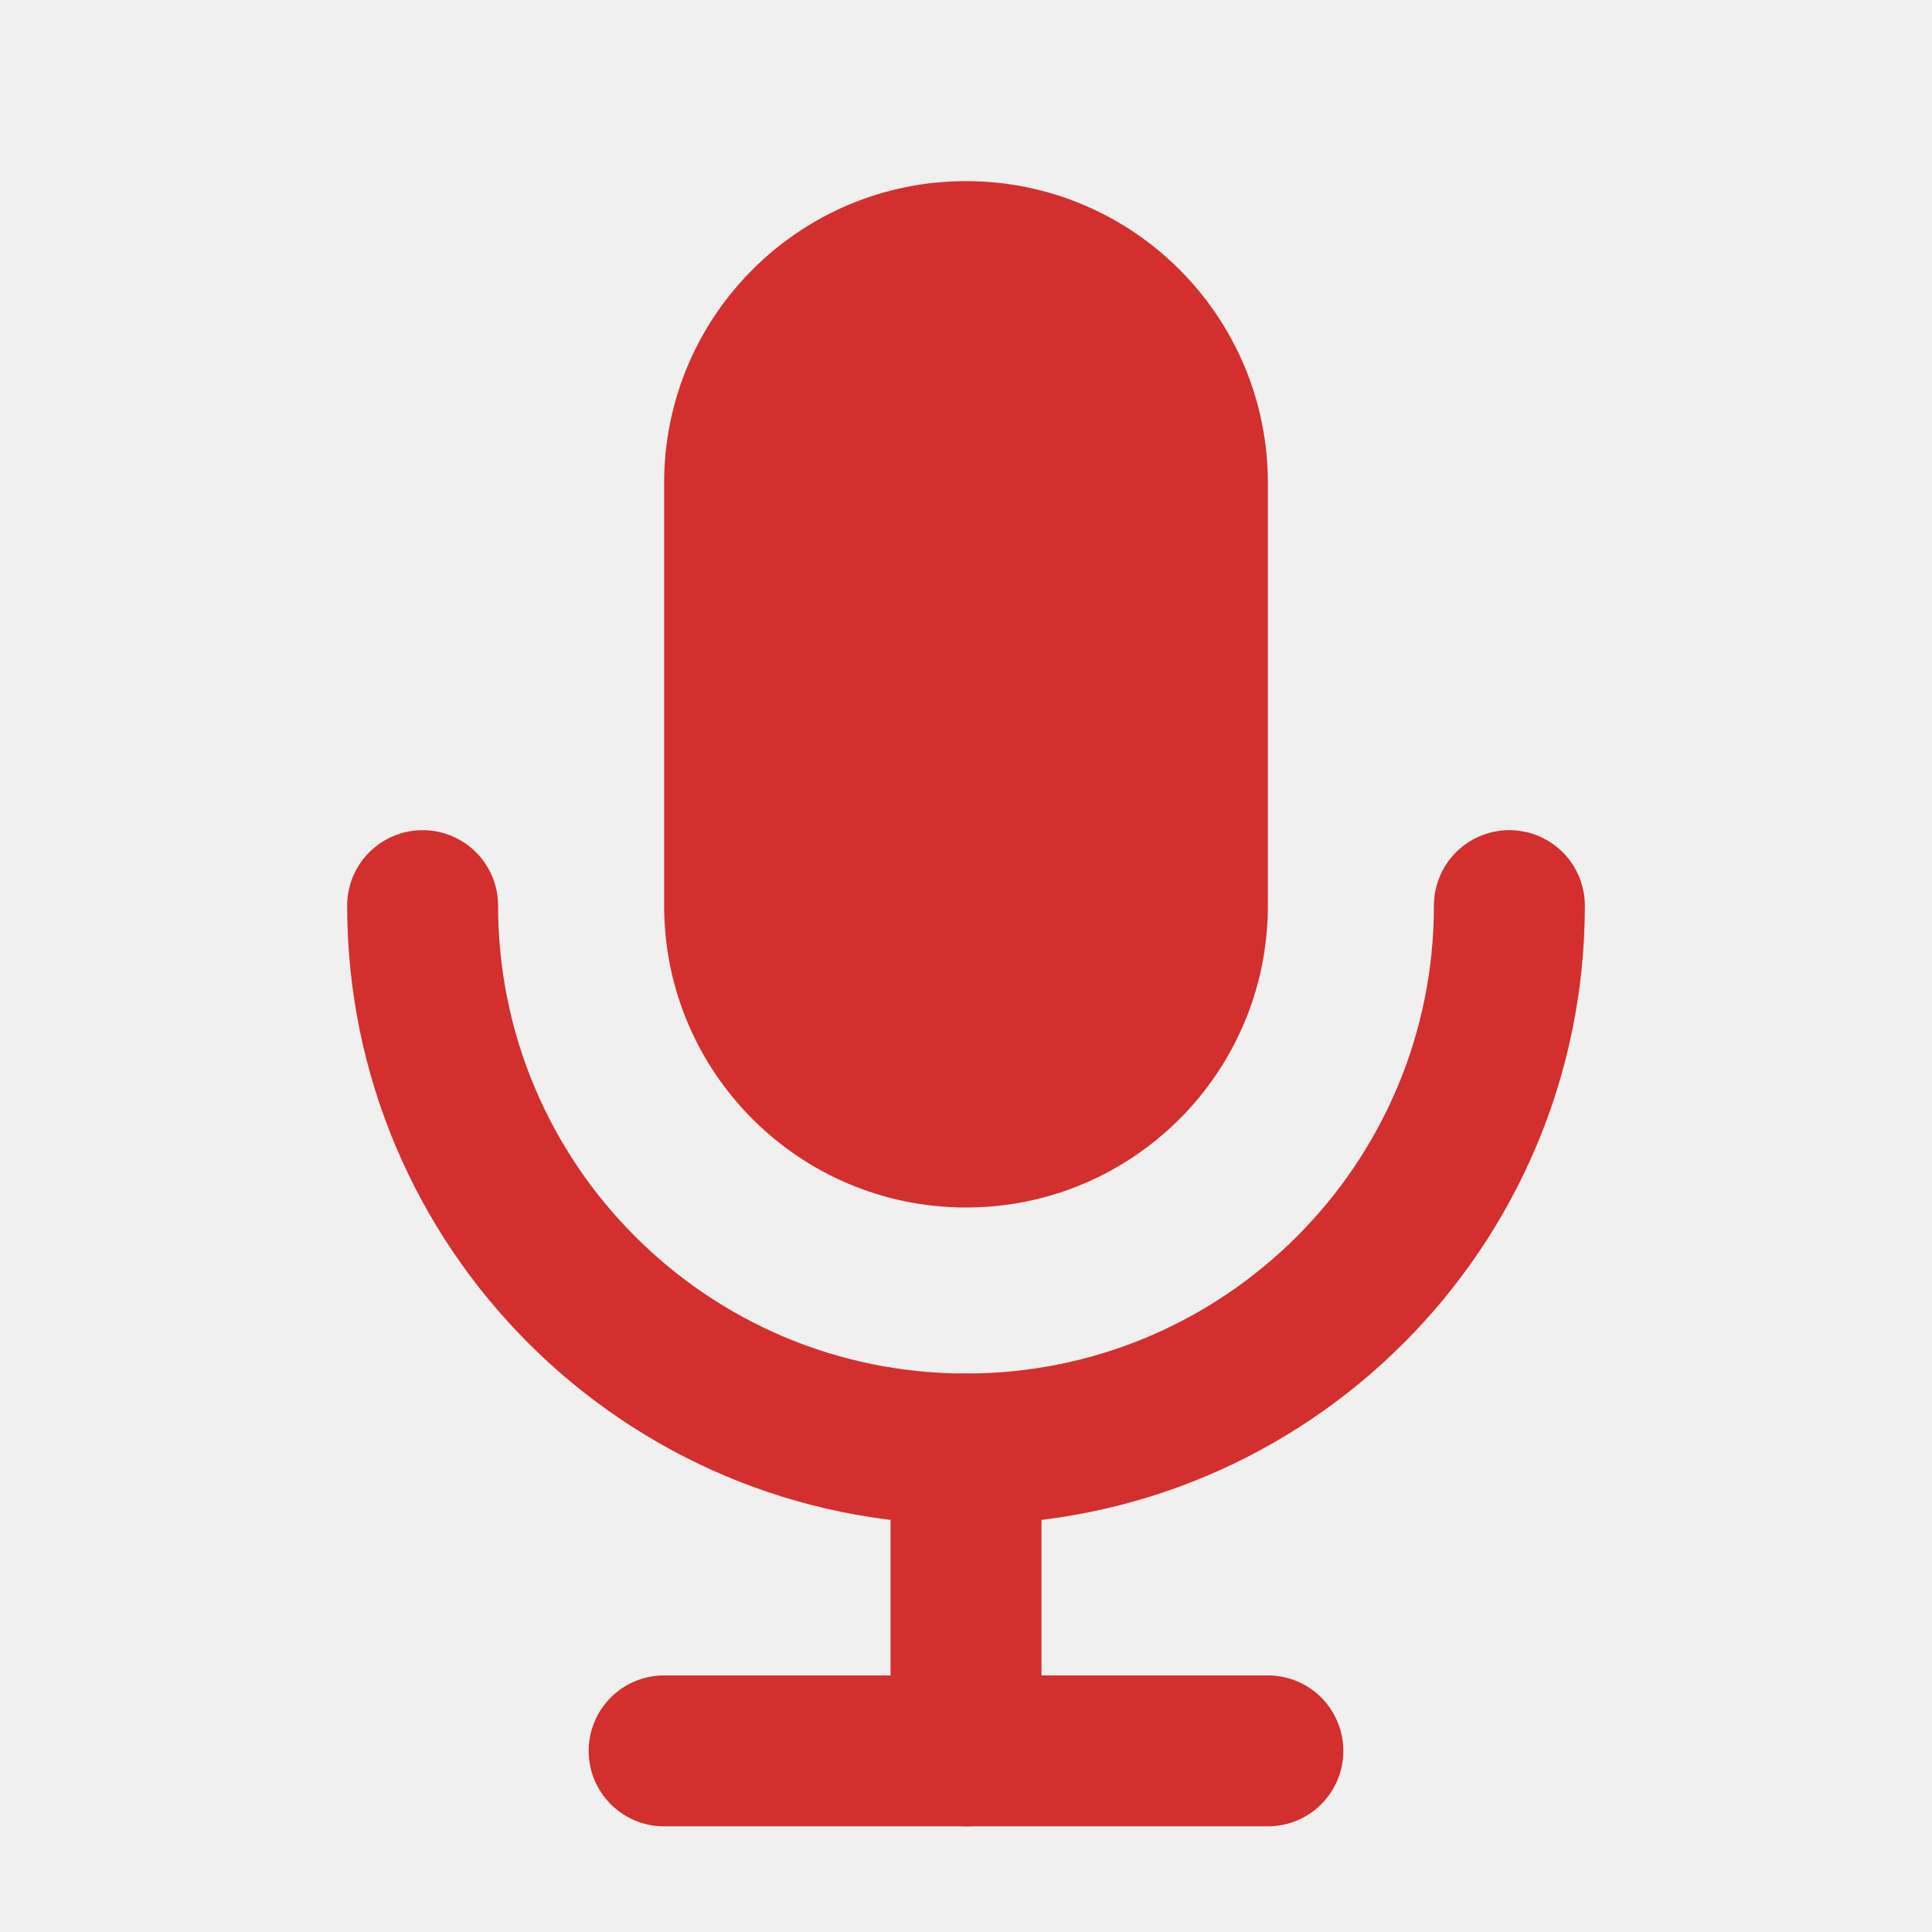
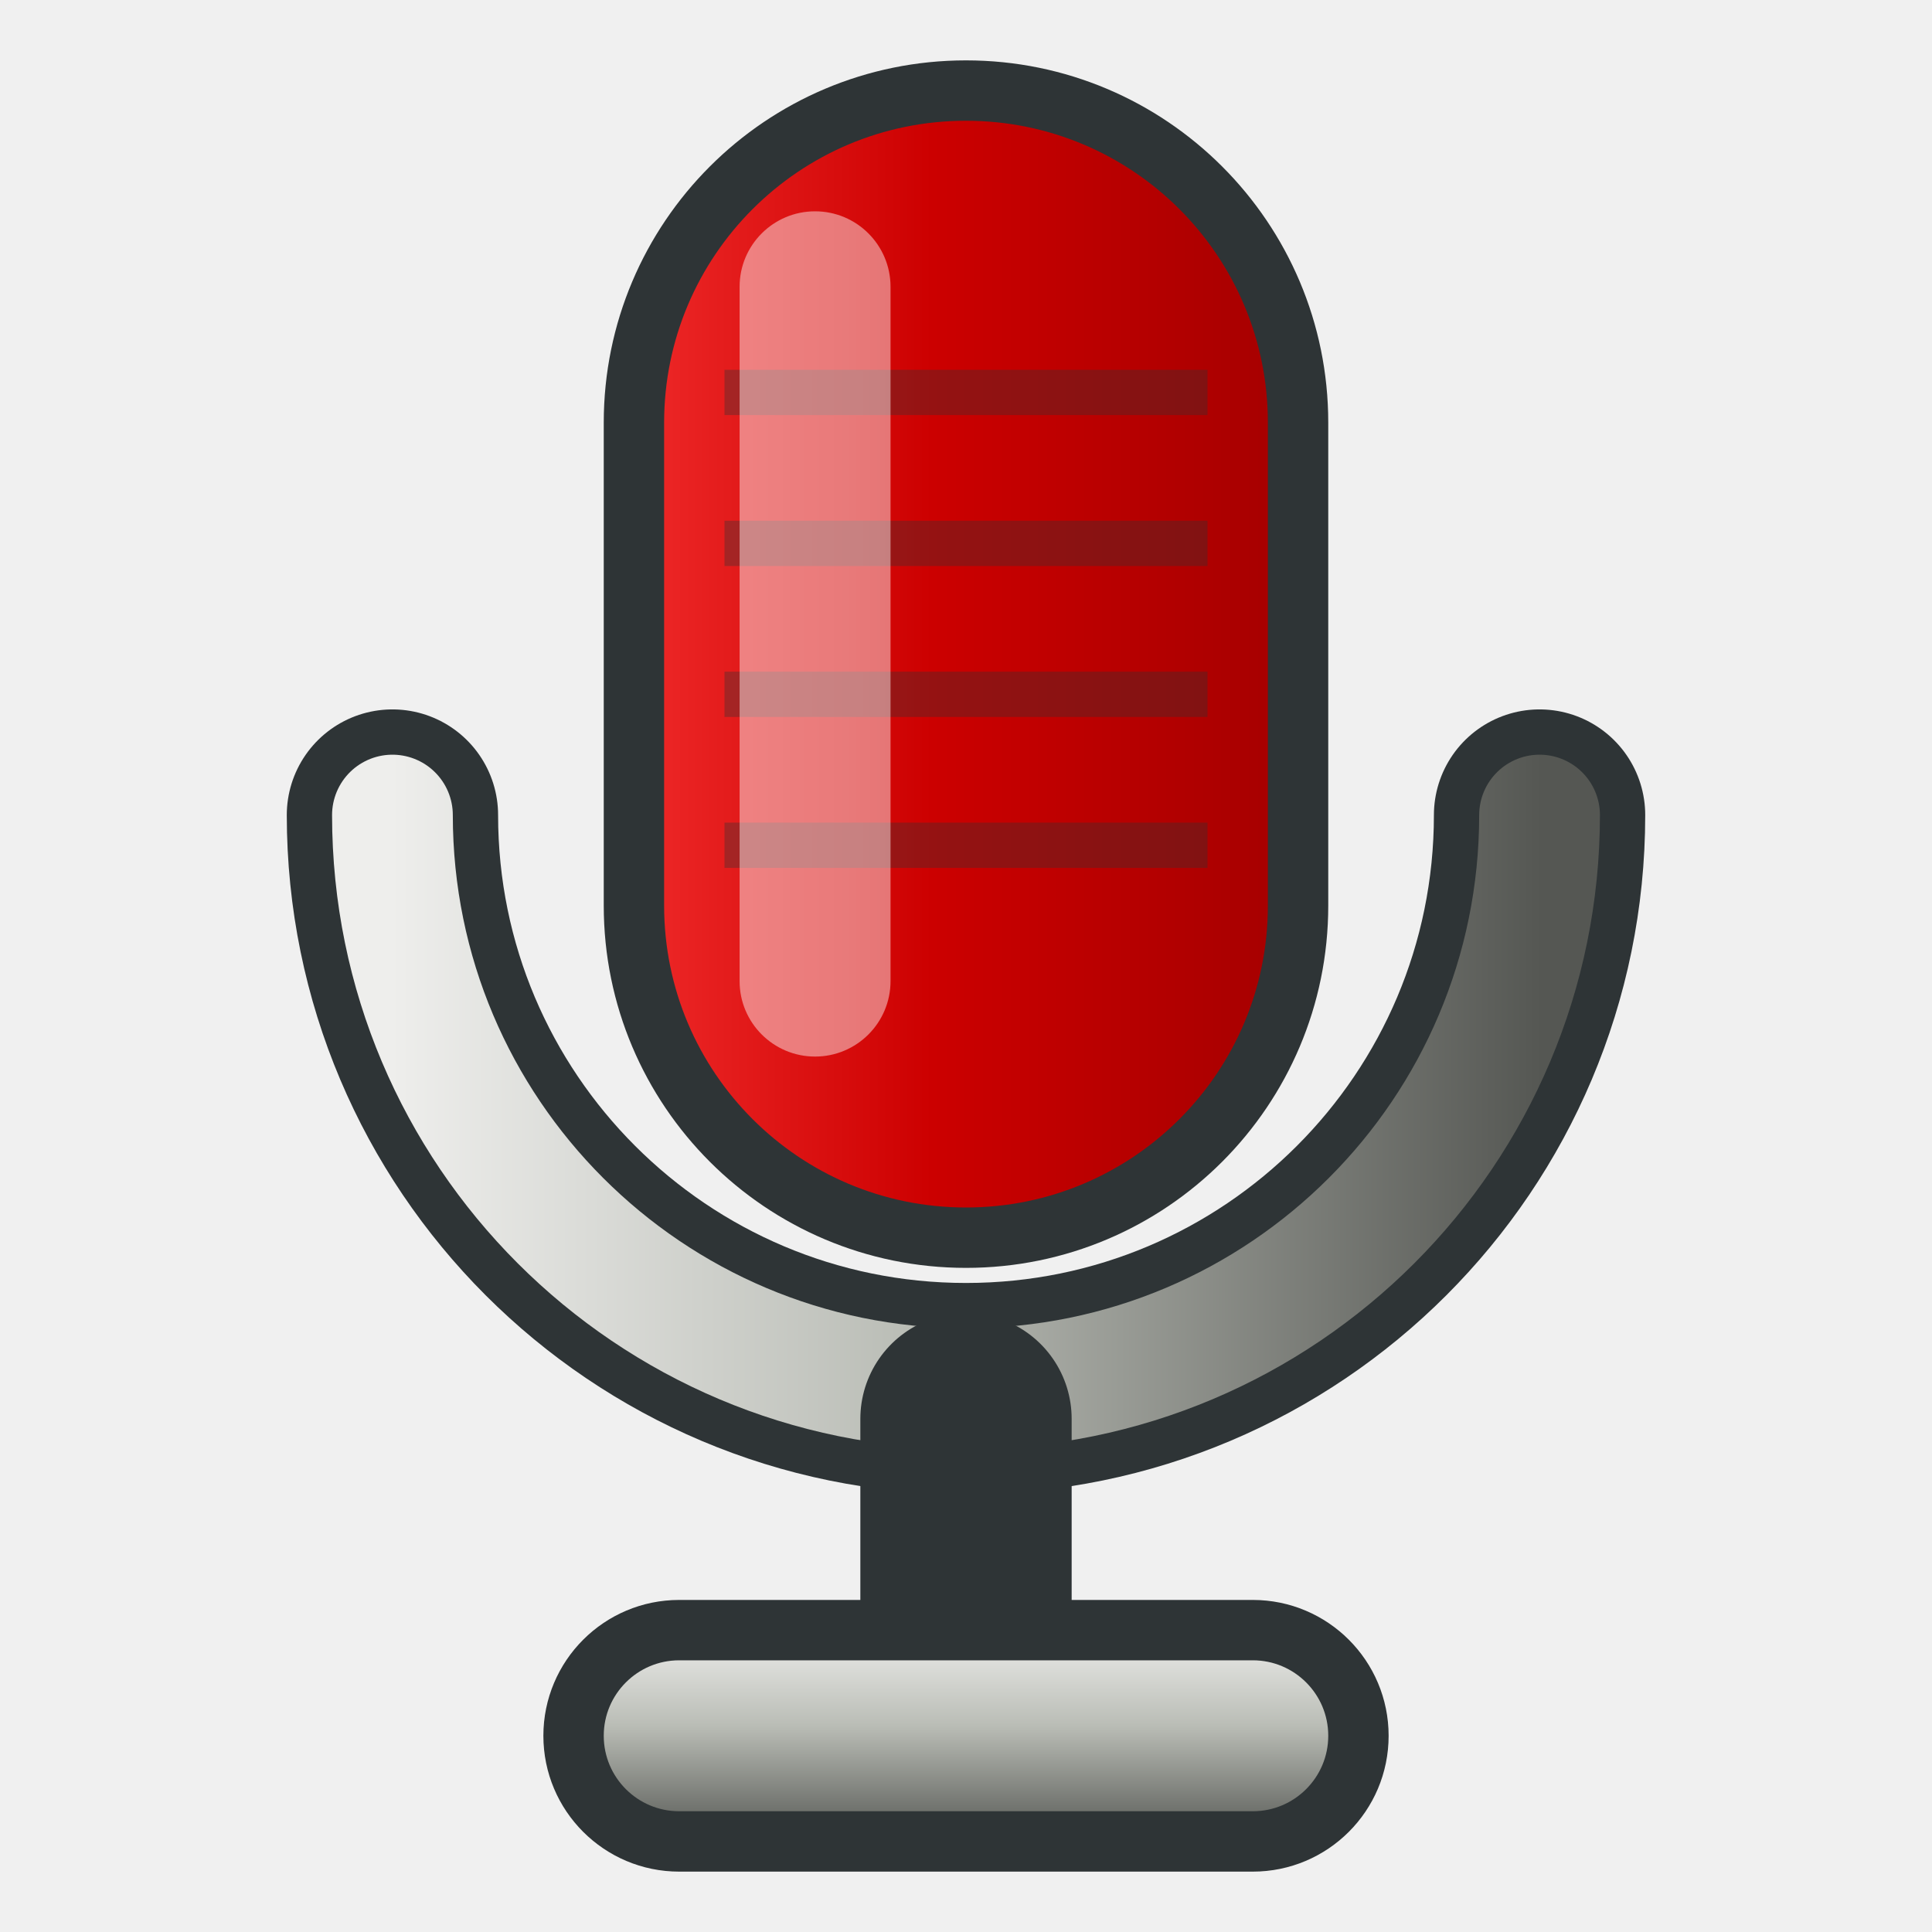
<svg xmlns="http://www.w3.org/2000/svg" width="64" height="64" viewBox="0 0 64 64">
-   <rect x="22" y="6" width="20" height="34" rx="10" fill="#d32f2f" />
-   <path d="M14 30 a18 18 0 0 0 36 0" fill="none" stroke="#d32f2f" stroke-width="5" stroke-linecap="round" />
-   <line x1="32" y1="48" x2="32" y2="58" stroke="#d32f2f" stroke-width="5" stroke-linecap="round" />
-   <line x1="22" y1="58" x2="42" y2="58" stroke="#d32f2f" stroke-width="5" stroke-linecap="round" />
+   <defs>
+     <linearGradient id="capsule" x1="0" y1="0" x2="1" y2="0">
+       <stop offset="0" stop-color="#ef2929" />
+       <stop offset="0.45" stop-color="#cc0000" />
+       <stop offset="1" stop-color="#a40000" />
+     </linearGradient>
+     <linearGradient id="metal" x1="0" y1="0" x2="1" y2="0">
+       <stop offset="0" stop-color="#eeeeec" />
+       <stop offset="0.45" stop-color="#babdb6" />
+       <stop offset="1" stop-color="#555753" />
+     </linearGradient>
+     <linearGradient id="base" x1="0" y1="0" x2="0" y2="1">
+       <stop offset="0" stop-color="#eeeeec" />
+       <stop offset="0.45" stop-color="#babdb6" />
+       <stop offset="1" stop-color="#555753" />
+     </linearGradient>
+     <linearGradient id="badge" x1="0" y1="0" x2="0.6" y2="1">
+       <stop offset="0" stop-color="#ef2929" />
+       <stop offset="0.45" stop-color="#cc0000" />
+       <stop offset="1" stop-color="#a40000" />
+     </linearGradient>
+     <linearGradient id="check" x1="0" y1="0" x2="0" y2="1">
+       <stop offset="0" stop-color="#8ae234" />
+       <stop offset="0.45" stop-color="#73d216" />
+       <stop offset="1" stop-color="#4e9a06" />
+     </linearGradient>
+   </defs>
+   <path d="M13 27 a19 19 0 0 0 38 0" fill="none" stroke="#2e3436" stroke-width="7" stroke-linecap="round" />
+   <path d="M13 27 a19 19 0 0 0 38 0" fill="none" stroke="url(#metal)" stroke-width="4" stroke-linecap="round" />
+   <path d="M32 47 V55" fill="none" stroke="#2e3436" stroke-width="7" stroke-linecap="round" />
+   <path d="M32 47 V55" fill="none" stroke="url(#metal)" stroke-width="4" stroke-linecap="round" />
+   <rect x="19" y="54" width="26" height="7" rx="3.5" fill="url(#base)" stroke="#2e3436" stroke-width="2" />
+   <rect x="21" y="3" width="22" height="38" rx="11" fill="url(#capsule)" stroke="#2e3436" stroke-width="2" />
+   <path d="M24 13 H40" stroke="#2e3436" stroke-opacity="0.35" stroke-width="1.5" />
+   <path d="M24 18 H40" stroke="#2e3436" stroke-opacity="0.35" stroke-width="1.5" />
+   <path d="M24 23 H40" stroke="#2e3436" stroke-opacity="0.35" stroke-width="1.5" />
+   <path d="M24 28 H40" stroke="#2e3436" stroke-opacity="0.35" stroke-width="1.5" />
+   <rect x="24.5" y="7" width="5" height="28" rx="2.5" fill="#fff" fill-opacity="0.45" />
</svg>
